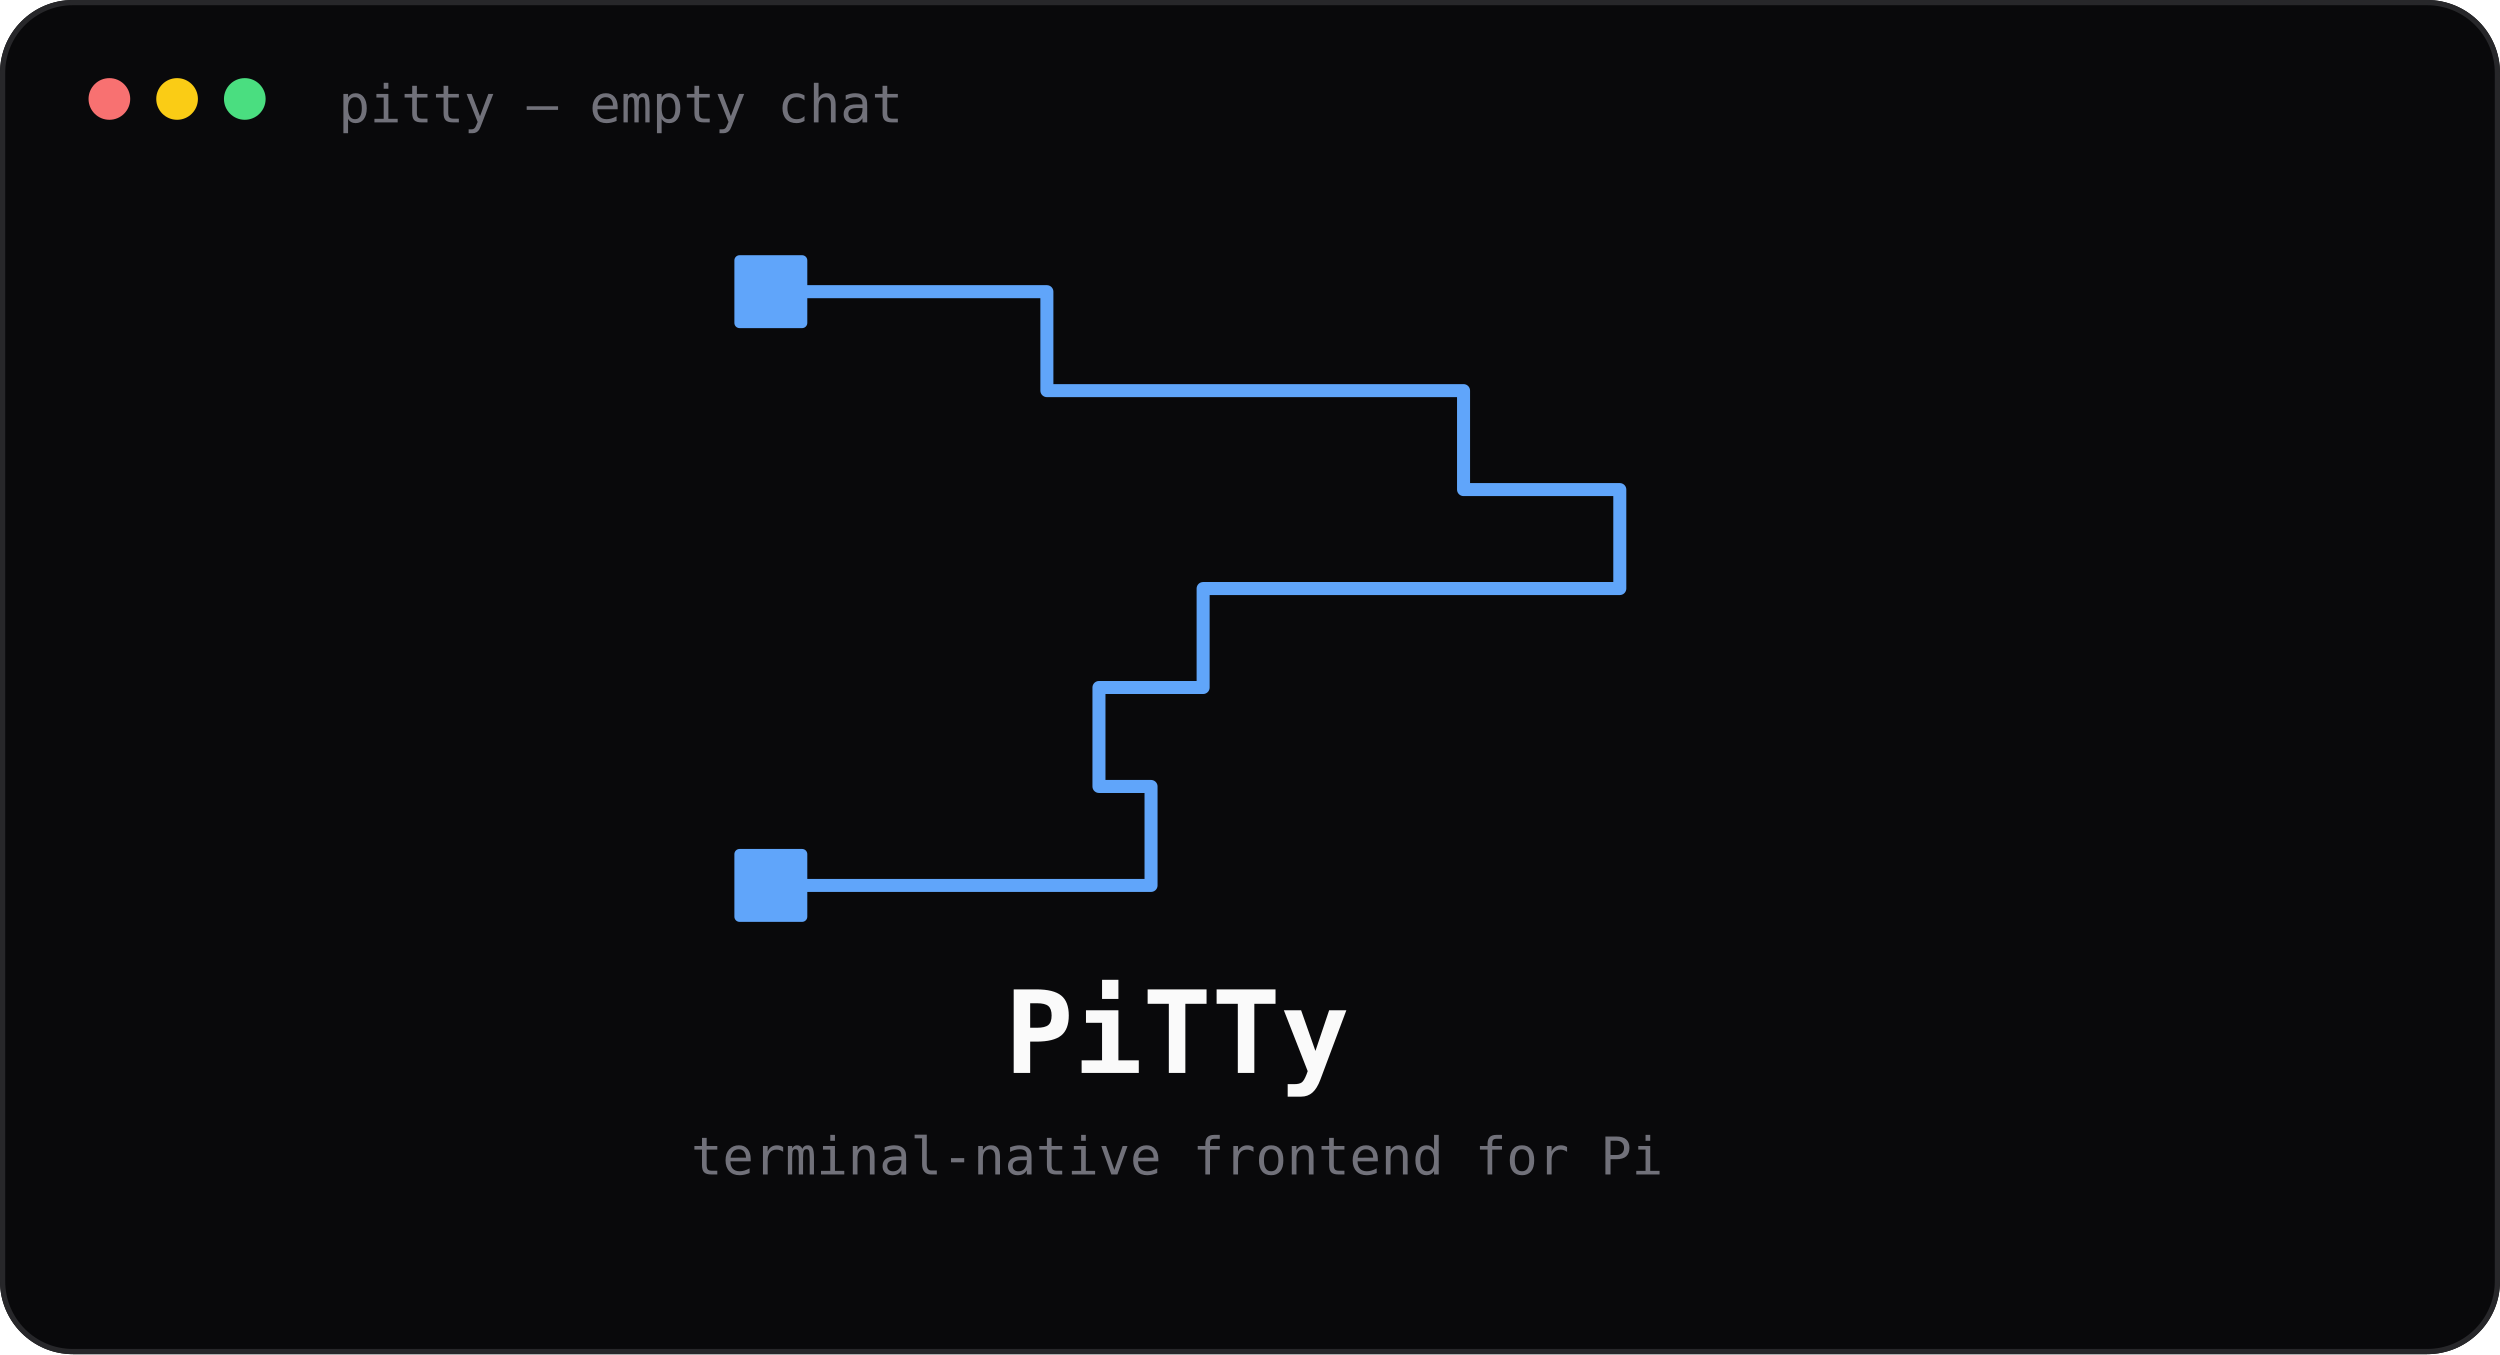
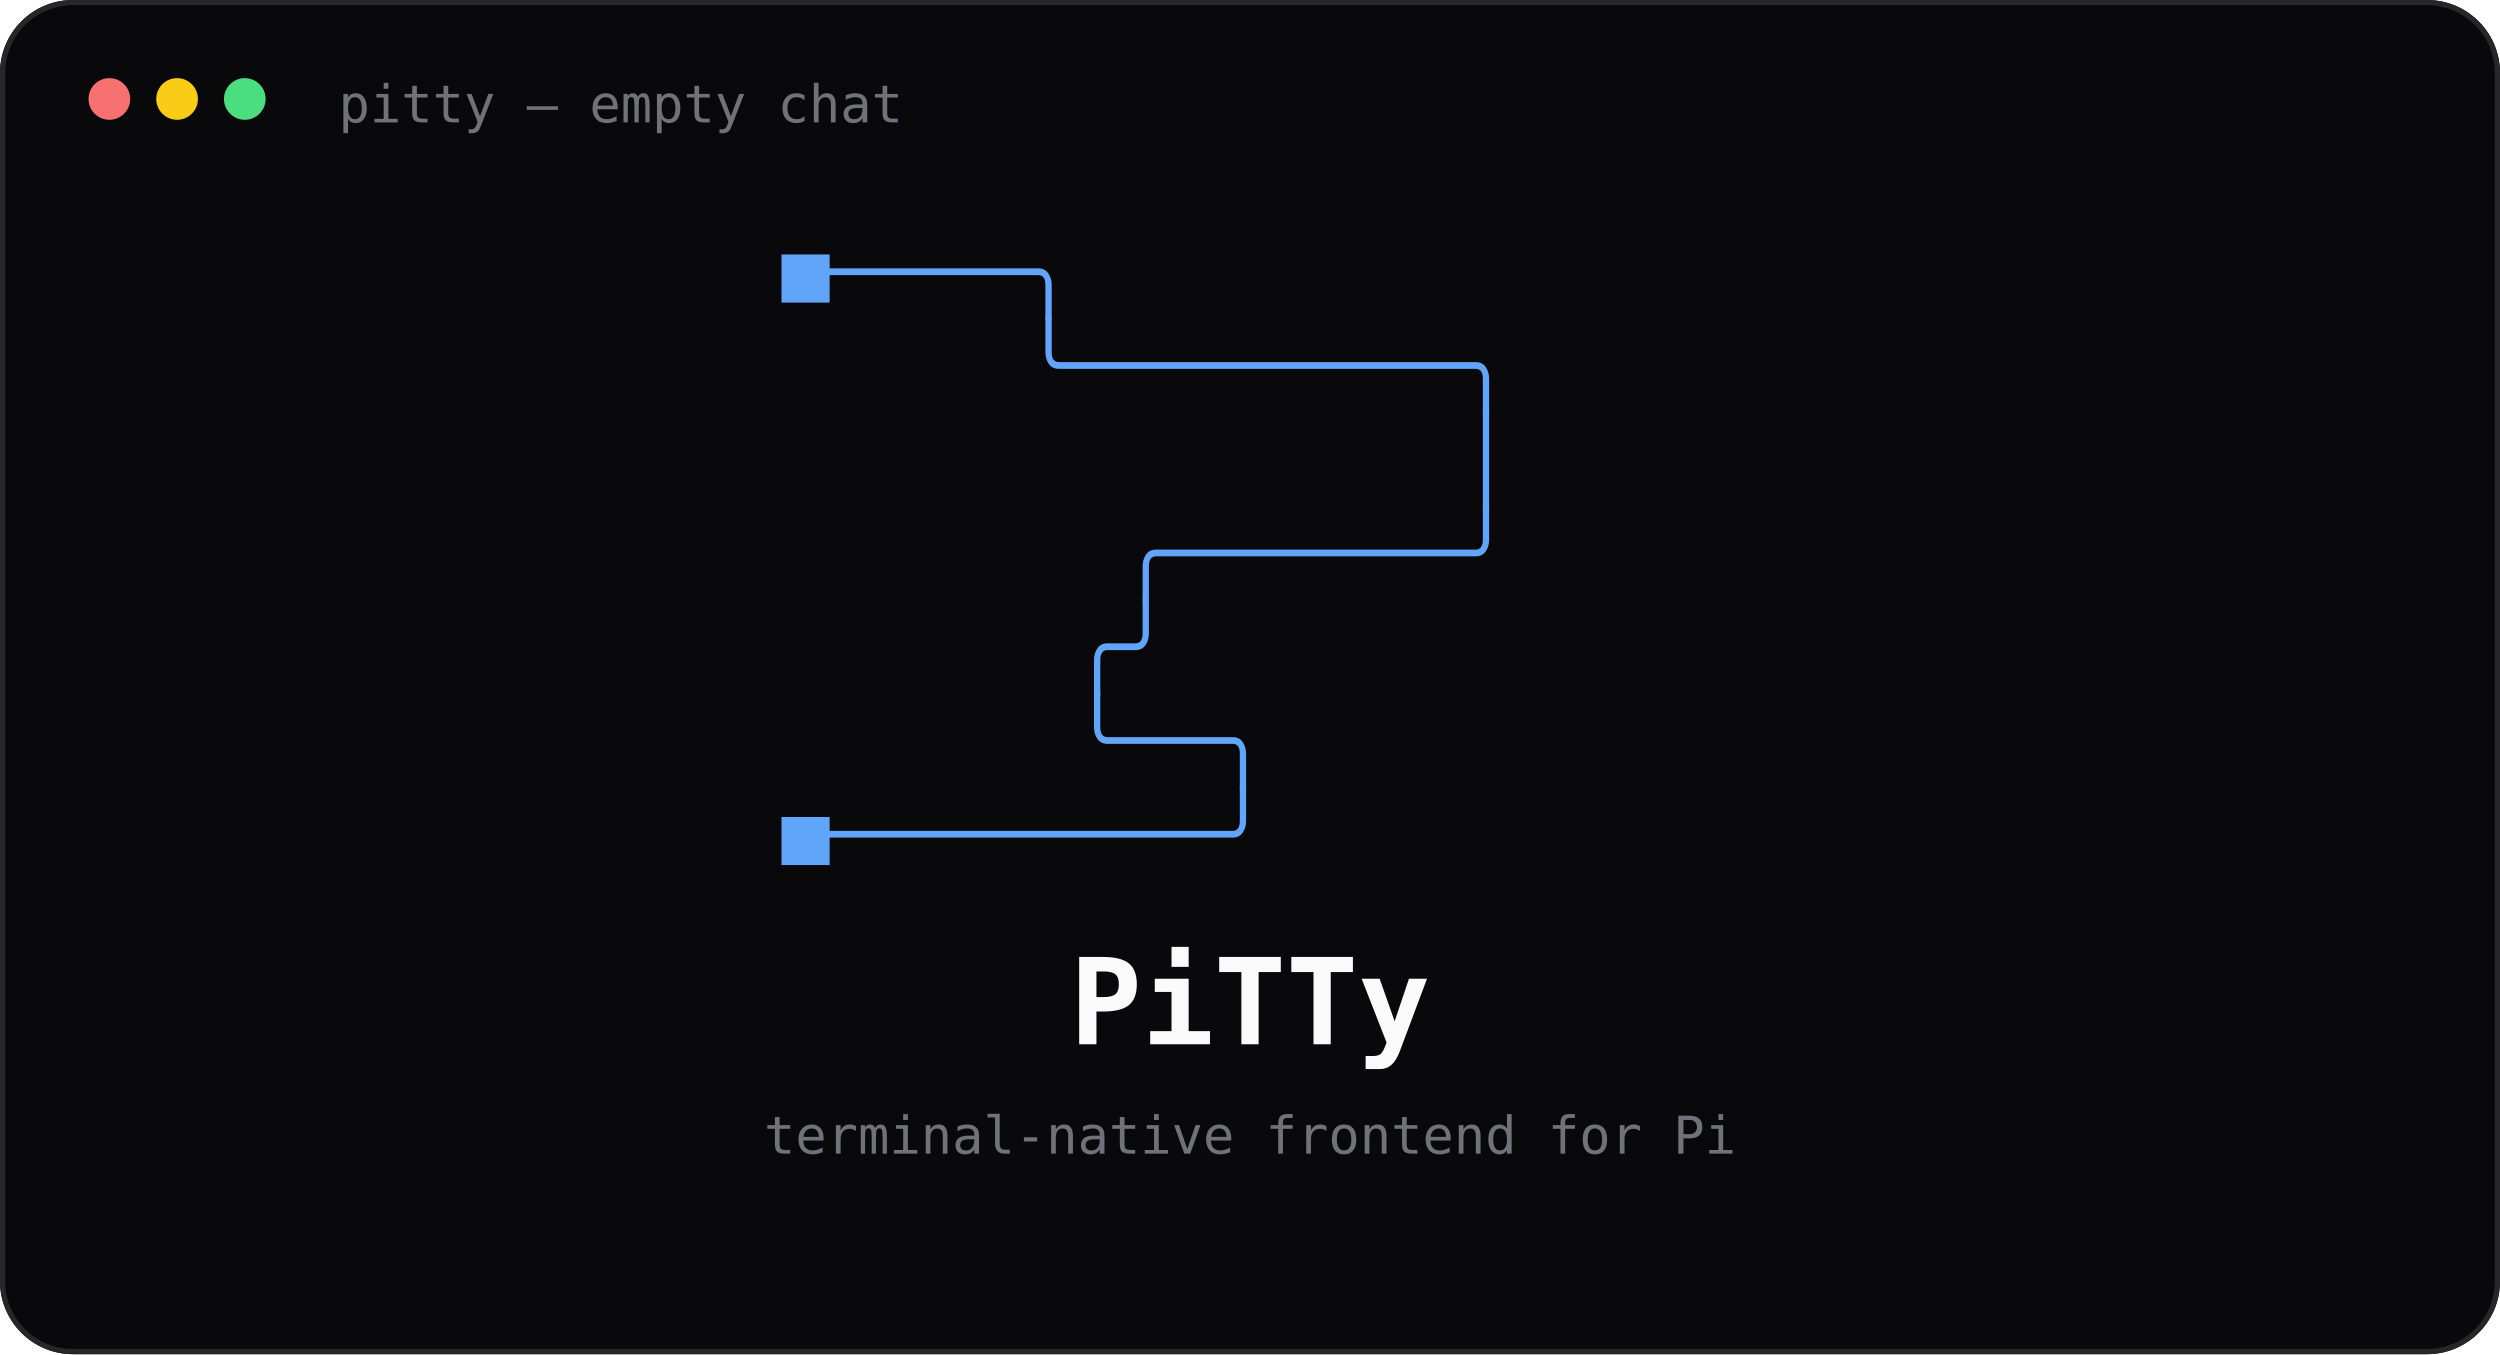
<svg xmlns="http://www.w3.org/2000/svg" width="960" height="520" viewBox="0 0 960 520" role="img" aria-labelledby="title desc">
  <rect width="960" height="520" rx="28" fill="#09090B" />
  <rect x="1" y="1" width="958" height="518" rx="27" fill="none" stroke="#27272A" stroke-width="2" />
  <circle cx="42" cy="38" r="8" fill="#F87171" />
  <circle cx="68" cy="38" r="8" fill="#FACC15" />
  <circle cx="94" cy="38" r="8" fill="#4ADE80" />
-   <text x="130" y="47" fill="#71717A" font-family="ui-monospace, SFMono-Regular, Menlo, Consolas, monospace" font-size="20">pitty — empty chat</text>
-   <path d="M302 112H402V150H562V188H622V226H462V264H422V302H442V340H302" fill="none" stroke="#60A5FA" stroke-width="5" stroke-linecap="round" stroke-linejoin="round" />
-   <rect x="282" y="98" width="28" height="28" rx="2" fill="#60A5FA" />
-   <rect x="282" y="326" width="28" height="28" rx="2" fill="#60A5FA" />
-   <text x="452" y="412" text-anchor="middle" fill="#FAFAFA" font-family="ui-monospace, SFMono-Regular, Menlo, Consolas, monospace" font-size="44" font-weight="700">PiTTy</text>
-   <text x="452" y="451" text-anchor="middle" fill="#71717A" font-family="ui-monospace, SFMono-Regular, Menlo, Consolas, monospace" font-size="20">terminal-native frontend for Pi</text>
+   <text x="130" y="47" fill="#71717A" font-family="ui-monospace, SFMono-Regular, Menlo, Consolas, 'DejaVu Sans Mono', monospace" font-size="20">pitty — empty chat</text>
+   <g xml:space="preserve" fill="#60A5FA" font-family="ui-monospace, SFMono-Regular, Menlo, Consolas, 'DejaVu Sans Mono', monospace" font-size="31" font-weight="600">
+     <text x="300" y="115">■────╮</text>
+     <text x="300" y="151">     ╰────────╮</text>
+     <text x="300" y="187">              │</text>
+     <text x="300" y="223">       ╭──────╯</text>
+     <text x="300" y="259">      ╭╯</text>
+     <text x="300" y="295">      ╰──╮</text>
+     <text x="300" y="331">■────────╯</text>
+   </g>
+   <text x="480" y="401" text-anchor="middle" fill="#FAFAFA" font-family="ui-monospace, SFMono-Regular, Menlo, Consolas, 'DejaVu Sans Mono', monospace" font-size="46" font-weight="700">PiTTy</text>
+   <text x="480" y="443" text-anchor="middle" fill="#71717A" font-family="ui-monospace, SFMono-Regular, Menlo, Consolas, 'DejaVu Sans Mono', monospace" font-size="20">terminal-native frontend for Pi</text>
</svg>
